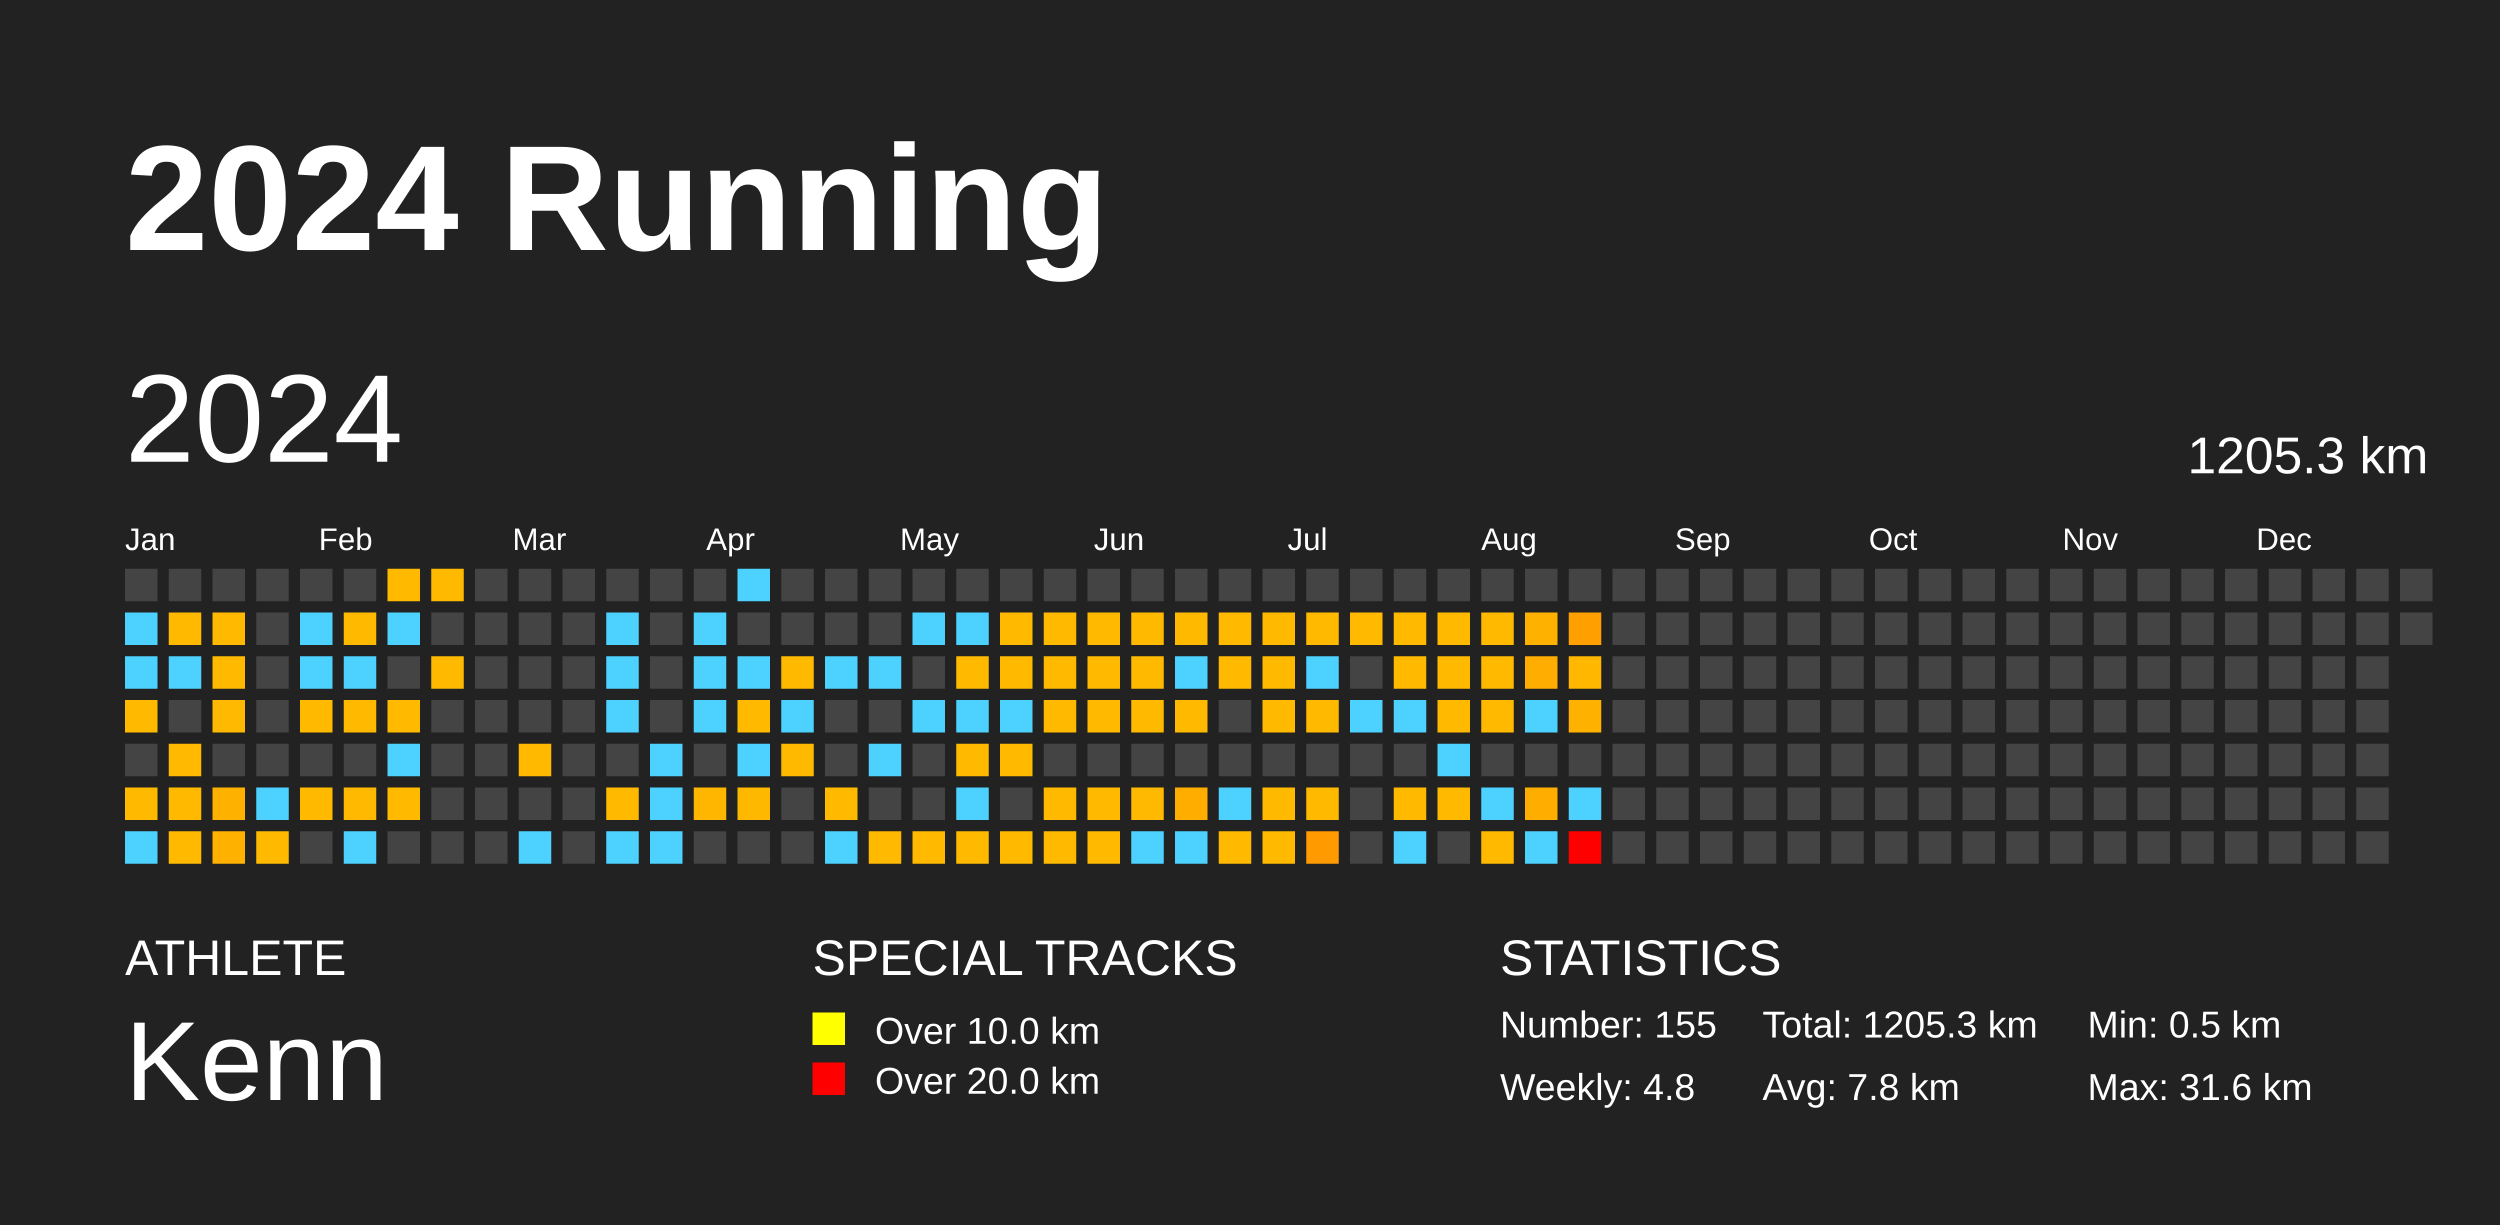
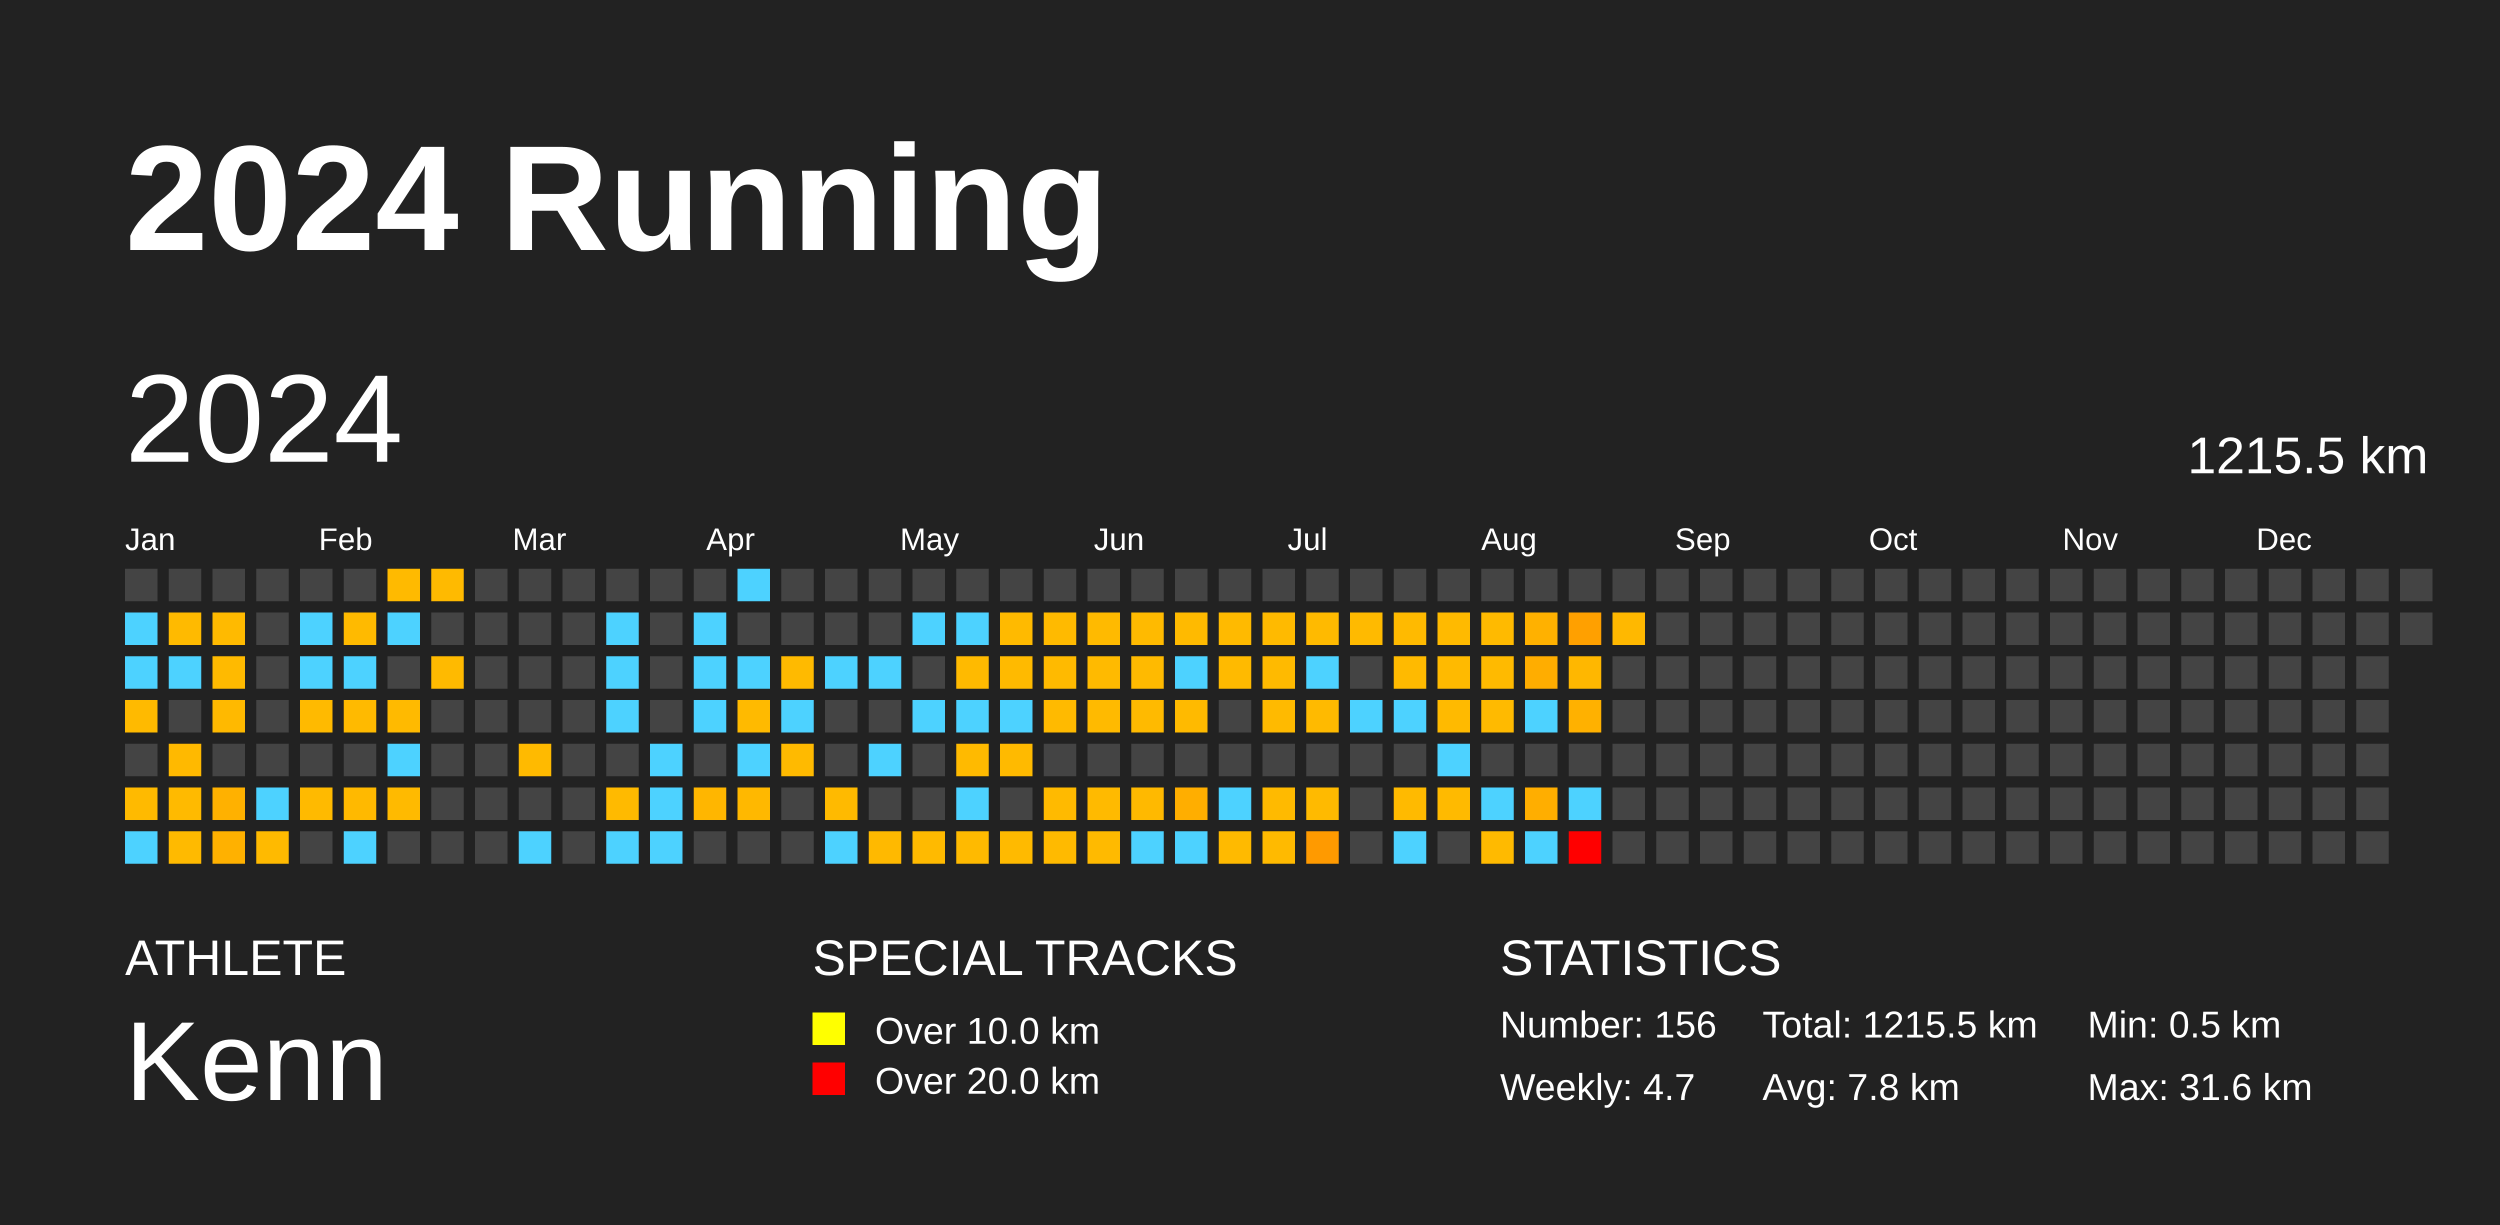
<svg xmlns="http://www.w3.org/2000/svg" baseProfile="full" height="98mm" version="1.1" viewBox="0,0,200,98" width="200mm">
  <defs />
  <rect fill="#222222" height="98" width="200" x="0" y="0" />
  <text fill="#FFFFFF" style="font-size:12px; font-family:Arial; font-weight:bold;" x="10" y="20">2024 Running</text>
  <text fill="#FFFFFF" style="font-size:4px; font-family:Arial" x="10" y="78">ATHLETE</text>
  <text fill="#FFFFFF" style="font-size:9px; font-family:Arial" x="10" y="88">Kenn</text>
  <text fill="#FFFFFF" style="font-size:4px; font-family:Arial" x="65" y="78">SPECIAL TRACKS</text>
  <rect fill="yellow" height="2.6" width="2.6" x="65" y="81" />
  <text fill="#FFFFFF" style="font-size:3px; font-family:Arial" x="70" y="83.5">Over 10.0 km</text>
  <rect fill="red" height="2.6" width="2.6" x="65" y="85" />
  <text fill="#FFFFFF" style="font-size:3px; font-family:Arial" x="70" y="87.5">Over 20.0 km</text>
  <text fill="#FFFFFF" style="font-size:4px; font-family:Arial" x="120" y="78">STATISTICS</text>
-   <text fill="#FFFFFF" style="font-size:3px; font-family:Arial" x="120" y="83">Number: 155</text>
-   <text fill="#FFFFFF" style="font-size:3px; font-family:Arial" x="120" y="88">Weekly: 4.8</text>
-   <text fill="#FFFFFF" style="font-size:3px; font-family:Arial" x="141" y="83">Total: 1205.3 km</text>
+   <text fill="#FFFFFF" style="font-size:3px; font-family:Arial" x="120" y="83">Number: 156</text>
+   <text fill="#FFFFFF" style="font-size:3px; font-family:Arial" x="120" y="88">Weekly: 4.7</text>
+   <text fill="#FFFFFF" style="font-size:3px; font-family:Arial" x="141" y="83">Total: 1215.5 km</text>
  <text fill="#FFFFFF" style="font-size:3px; font-family:Arial" x="141" y="88">Avg: 7.8 km</text>
  <text fill="#FFFFFF" style="font-size:3px; font-family:Arial" x="167" y="83">Min: 0.5 km</text>
  <text fill="#FFFFFF" style="font-size:3px; font-family:Arial" x="167" y="88">Max: 31.6 km</text>
  <text dominant-baseline="hanging" fill="#FFFFFF" style="font-size:10.0px; font-family:Arial;" x="10" y="30">2024</text>
-   <text dominant-baseline="hanging" fill="#FFFFFF" style="font-size:4.125px; font-family:Arial;" x="175" y="35">1205.3 km</text>
+   <text dominant-baseline="hanging" fill="#FFFFFF" style="font-size:4.125px; font-family:Arial;" x="175" y="35">1215.5 km</text>
  <text fill="#FFFFFF" style="font-size:2.5px; font-family:Arial" x="10.0" y="44">Jan</text>
  <text fill="#FFFFFF" style="font-size:2.5px; font-family:Arial" x="25.5" y="44">Feb</text>
  <text fill="#FFFFFF" style="font-size:2.5px; font-family:Arial" x="41.0" y="44">Mar</text>
  <text fill="#FFFFFF" style="font-size:2.5px; font-family:Arial" x="56.5" y="44">Apr</text>
  <text fill="#FFFFFF" style="font-size:2.5px; font-family:Arial" x="72.0" y="44">May</text>
  <text fill="#FFFFFF" style="font-size:2.5px; font-family:Arial" x="87.5" y="44">Jun</text>
  <text fill="#FFFFFF" style="font-size:2.5px; font-family:Arial" x="103.0" y="44">Jul</text>
  <text fill="#FFFFFF" style="font-size:2.5px; font-family:Arial" x="118.5" y="44">Aug</text>
  <text fill="#FFFFFF" style="font-size:2.5px; font-family:Arial" x="134.0" y="44">Sep</text>
  <text fill="#FFFFFF" style="font-size:2.5px; font-family:Arial" x="149.5" y="44">Oct</text>
  <text fill="#FFFFFF" style="font-size:2.5px; font-family:Arial" x="165.0" y="44">Nov</text>
  <text fill="#FFFFFF" style="font-size:2.5px; font-family:Arial" x="180.5" y="44">Dec</text>
  <rect fill="#444444" height="2.6" width="2.6" x="10.0" y="45.5" />
  <rect fill="#4dd2ff" height="2.6" width="2.6" x="10.0" y="49.0" />
  <rect fill="#4dd2ff" height="2.6" width="2.6" x="10.0" y="52.5" />
  <rect fill="#ffba00" height="2.6" width="2.6" x="10.0" y="56.0" />
  <rect fill="#444444" height="2.6" width="2.6" x="10.0" y="59.5" />
  <rect fill="#ffba00" height="2.6" width="2.6" x="10.0" y="63.0" />
  <rect fill="#4dd2ff" height="2.6" width="2.6" x="10.0" y="66.5" />
  <rect fill="#444444" height="2.6" width="2.6" x="13.5" y="45.5" />
  <rect fill="#ffba00" height="2.6" width="2.6" x="13.5" y="49.0" />
  <rect fill="#4dd2ff" height="2.6" width="2.6" x="13.5" y="52.5" />
  <rect fill="#444444" height="2.6" width="2.6" x="13.5" y="56.0" />
  <rect fill="#ffb900" height="2.6" width="2.6" x="13.5" y="59.5" />
  <rect fill="#ffba00" height="2.6" width="2.6" x="13.5" y="63.0" />
  <rect fill="#ffba00" height="2.6" width="2.6" x="13.5" y="66.5" />
  <rect fill="#444444" height="2.6" width="2.6" x="17.0" y="45.5" />
  <rect fill="#ffba00" height="2.6" width="2.6" x="17.0" y="49.0" />
  <rect fill="#ffba00" height="2.6" width="2.6" x="17.0" y="52.5" />
  <rect fill="#ffb900" height="2.6" width="2.6" x="17.0" y="56.0" />
  <rect fill="#444444" height="2.6" width="2.6" x="17.0" y="59.5" />
  <rect fill="#ffb100" height="2.6" width="2.6" x="17.0" y="63.0" />
  <rect fill="#ffb100" height="2.6" width="2.6" x="17.0" y="66.5" />
  <rect fill="#444444" height="2.6" width="2.6" x="20.5" y="45.5" />
  <rect fill="#444444" height="2.6" width="2.6" x="20.5" y="49.0" />
  <rect fill="#444444" height="2.6" width="2.6" x="20.5" y="52.5" />
  <rect fill="#444444" height="2.6" width="2.6" x="20.5" y="56.0" />
  <rect fill="#444444" height="2.6" width="2.6" x="20.5" y="59.5" />
  <rect fill="#4dd2ff" height="2.6" width="2.6" x="20.5" y="63.0" />
  <rect fill="#ffba00" height="2.6" width="2.6" x="20.5" y="66.5" />
  <rect fill="#444444" height="2.6" width="2.6" x="24.0" y="45.5" />
  <rect fill="#4dd2ff" height="2.6" width="2.6" x="24.0" y="49.0" />
  <rect fill="#4dd2ff" height="2.6" width="2.6" x="24.0" y="52.5" />
  <rect fill="#ffba00" height="2.6" width="2.6" x="24.0" y="56.0" />
  <rect fill="#444444" height="2.6" width="2.6" x="24.0" y="59.5" />
  <rect fill="#ffba00" height="2.6" width="2.6" x="24.0" y="63.0" />
  <rect fill="#444444" height="2.6" width="2.6" x="24.0" y="66.5" />
  <rect fill="#444444" height="2.6" width="2.6" x="27.5" y="45.5" />
  <rect fill="#ffba00" height="2.6" width="2.6" x="27.5" y="49.0" />
  <rect fill="#4dd2ff" height="2.6" width="2.6" x="27.5" y="52.5" />
  <rect fill="#ffba00" height="2.6" width="2.6" x="27.5" y="56.0" />
  <rect fill="#444444" height="2.6" width="2.6" x="27.5" y="59.5" />
  <rect fill="#ffb900" height="2.6" width="2.6" x="27.5" y="63.0" />
  <rect fill="#4dd2ff" height="2.6" width="2.6" x="27.5" y="66.5" />
  <rect fill="#ffba00" height="2.6" width="2.6" x="31.0" y="45.5" />
  <rect fill="#4dd2ff" height="2.6" width="2.6" x="31.0" y="49.0" />
  <rect fill="#444444" height="2.6" width="2.6" x="31.0" y="52.5" />
  <rect fill="#ffba00" height="2.6" width="2.6" x="31.0" y="56.0" />
  <rect fill="#4dd2ff" height="2.6" width="2.6" x="31.0" y="59.5" />
  <rect fill="#ffba00" height="2.6" width="2.6" x="31.0" y="63.0" />
  <rect fill="#444444" height="2.6" width="2.6" x="31.0" y="66.5" />
  <rect fill="#ffba00" height="2.6" width="2.6" x="34.5" y="45.5" />
  <rect fill="#444444" height="2.6" width="2.6" x="34.5" y="49.0" />
  <rect fill="#ffba00" height="2.6" width="2.6" x="34.5" y="52.5" />
  <rect fill="#444444" height="2.6" width="2.6" x="34.5" y="56.0" />
  <rect fill="#444444" height="2.6" width="2.6" x="34.5" y="59.5" />
  <rect fill="#444444" height="2.6" width="2.6" x="34.5" y="63.0" />
  <rect fill="#444444" height="2.6" width="2.6" x="34.5" y="66.5" />
  <rect fill="#444444" height="2.6" width="2.6" x="38.0" y="45.5" />
  <rect fill="#444444" height="2.6" width="2.6" x="38.0" y="49.0" />
  <rect fill="#444444" height="2.6" width="2.6" x="38.0" y="52.5" />
  <rect fill="#444444" height="2.6" width="2.6" x="38.0" y="56.0" />
  <rect fill="#444444" height="2.6" width="2.6" x="38.0" y="59.5" />
  <rect fill="#444444" height="2.6" width="2.6" x="38.0" y="63.0" />
  <rect fill="#444444" height="2.6" width="2.6" x="38.0" y="66.5" />
  <rect fill="#444444" height="2.6" width="2.6" x="41.5" y="45.5" />
  <rect fill="#444444" height="2.6" width="2.6" x="41.5" y="49.0" />
  <rect fill="#444444" height="2.6" width="2.6" x="41.5" y="52.5" />
  <rect fill="#444444" height="2.6" width="2.6" x="41.5" y="56.0" />
  <rect fill="#ffba00" height="2.6" width="2.6" x="41.5" y="59.5" />
  <rect fill="#444444" height="2.6" width="2.6" x="41.5" y="63.0" />
  <rect fill="#4dd2ff" height="2.6" width="2.6" x="41.5" y="66.5" />
  <rect fill="#444444" height="2.6" width="2.6" x="45.0" y="45.5" />
  <rect fill="#444444" height="2.6" width="2.6" x="45.0" y="49.0" />
  <rect fill="#444444" height="2.6" width="2.6" x="45.0" y="52.5" />
  <rect fill="#444444" height="2.6" width="2.6" x="45.0" y="56.0" />
  <rect fill="#444444" height="2.6" width="2.6" x="45.0" y="59.5" />
  <rect fill="#444444" height="2.6" width="2.6" x="45.0" y="63.0" />
  <rect fill="#444444" height="2.6" width="2.6" x="45.0" y="66.5" />
  <rect fill="#444444" height="2.6" width="2.6" x="48.5" y="45.5" />
  <rect fill="#4dd2ff" height="2.6" width="2.6" x="48.5" y="49.0" />
  <rect fill="#4dd2ff" height="2.6" width="2.6" x="48.5" y="52.5" />
  <rect fill="#4dd2ff" height="2.6" width="2.6" x="48.5" y="56.0" />
  <rect fill="#444444" height="2.6" width="2.6" x="48.5" y="59.5" />
  <rect fill="#ffba00" height="2.6" width="2.6" x="48.5" y="63.0" />
  <rect fill="#4dd2ff" height="2.6" width="2.6" x="48.5" y="66.5" />
  <rect fill="#444444" height="2.6" width="2.6" x="52.0" y="45.5" />
  <rect fill="#444444" height="2.6" width="2.6" x="52.0" y="49.0" />
  <rect fill="#444444" height="2.6" width="2.6" x="52.0" y="52.5" />
  <rect fill="#444444" height="2.6" width="2.6" x="52.0" y="56.0" />
  <rect fill="#4dd2ff" height="2.6" width="2.6" x="52.0" y="59.5" />
  <rect fill="#4dd2ff" height="2.6" width="2.6" x="52.0" y="63.0" />
  <rect fill="#4dd2ff" height="2.6" width="2.6" x="52.0" y="66.5" />
  <rect fill="#444444" height="2.6" width="2.6" x="55.5" y="45.5" />
  <rect fill="#4dd2ff" height="2.6" width="2.6" x="55.5" y="49.0" />
  <rect fill="#4dd2ff" height="2.6" width="2.6" x="55.5" y="52.5" />
  <rect fill="#4dd2ff" height="2.6" width="2.6" x="55.5" y="56.0" />
  <rect fill="#444444" height="2.6" width="2.6" x="55.5" y="59.5" />
  <rect fill="#ffb600" height="2.6" width="2.6" x="55.5" y="63.0" />
  <rect fill="#444444" height="2.6" width="2.6" x="55.5" y="66.5" />
  <rect fill="#4dd2ff" height="2.6" width="2.6" x="59.0" y="45.5" />
  <rect fill="#444444" height="2.6" width="2.6" x="59.0" y="49.0" />
  <rect fill="#4dd2ff" height="2.6" width="2.6" x="59.0" y="52.5" />
  <rect fill="#ffba00" height="2.6" width="2.6" x="59.0" y="56.0" />
  <rect fill="#4dd2ff" height="2.6" width="2.6" x="59.0" y="59.5" />
  <rect fill="#ffb800" height="2.6" width="2.6" x="59.0" y="63.0" />
  <rect fill="#444444" height="2.6" width="2.6" x="59.0" y="66.5" />
  <rect fill="#444444" height="2.6" width="2.6" x="62.5" y="45.5" />
  <rect fill="#444444" height="2.6" width="2.6" x="62.5" y="49.0" />
  <rect fill="#ffba00" height="2.6" width="2.6" x="62.5" y="52.5" />
  <rect fill="#4dd2ff" height="2.6" width="2.6" x="62.5" y="56.0" />
  <rect fill="#ffba00" height="2.6" width="2.6" x="62.5" y="59.5" />
  <rect fill="#444444" height="2.6" width="2.6" x="62.5" y="63.0" />
  <rect fill="#444444" height="2.6" width="2.6" x="62.5" y="66.5" />
  <rect fill="#444444" height="2.6" width="2.6" x="66.0" y="45.5" />
  <rect fill="#444444" height="2.6" width="2.6" x="66.0" y="49.0" />
  <rect fill="#4dd2ff" height="2.6" width="2.6" x="66.0" y="52.5" />
  <rect fill="#444444" height="2.6" width="2.6" x="66.0" y="56.0" />
  <rect fill="#444444" height="2.6" width="2.6" x="66.0" y="59.5" />
  <rect fill="#ffba00" height="2.6" width="2.6" x="66.0" y="63.0" />
  <rect fill="#4dd2ff" height="2.6" width="2.6" x="66.0" y="66.5" />
  <rect fill="#444444" height="2.6" width="2.6" x="69.5" y="45.5" />
  <rect fill="#444444" height="2.6" width="2.6" x="69.5" y="49.0" />
  <rect fill="#4dd2ff" height="2.6" width="2.6" x="69.5" y="52.5" />
  <rect fill="#444444" height="2.6" width="2.6" x="69.5" y="56.0" />
  <rect fill="#4dd2ff" height="2.6" width="2.6" x="69.5" y="59.5" />
  <rect fill="#444444" height="2.6" width="2.6" x="69.5" y="63.0" />
  <rect fill="#ffb900" height="2.6" width="2.6" x="69.5" y="66.5" />
  <rect fill="#444444" height="2.6" width="2.6" x="73.0" y="45.5" />
  <rect fill="#4dd2ff" height="2.6" width="2.6" x="73.0" y="49.0" />
  <rect fill="#444444" height="2.6" width="2.6" x="73.0" y="52.5" />
  <rect fill="#4dd2ff" height="2.6" width="2.6" x="73.0" y="56.0" />
  <rect fill="#444444" height="2.6" width="2.6" x="73.0" y="59.5" />
  <rect fill="#444444" height="2.6" width="2.6" x="73.0" y="63.0" />
  <rect fill="#ffba00" height="2.6" width="2.6" x="73.0" y="66.5" />
  <rect fill="#444444" height="2.6" width="2.6" x="76.5" y="45.5" />
  <rect fill="#4dd2ff" height="2.6" width="2.6" x="76.5" y="49.0" />
  <rect fill="#ffba00" height="2.6" width="2.6" x="76.5" y="52.5" />
  <rect fill="#4dd2ff" height="2.6" width="2.6" x="76.5" y="56.0" />
  <rect fill="#ffba00" height="2.6" width="2.6" x="76.5" y="59.5" />
  <rect fill="#4dd2ff" height="2.6" width="2.6" x="76.5" y="63.0" />
  <rect fill="#ffba00" height="2.6" width="2.6" x="76.5" y="66.5" />
  <rect fill="#444444" height="2.6" width="2.6" x="80.0" y="45.5" />
  <rect fill="#ffba00" height="2.6" width="2.6" x="80.0" y="49.0" />
  <rect fill="#ffba00" height="2.6" width="2.6" x="80.0" y="52.5" />
  <rect fill="#4dd2ff" height="2.6" width="2.6" x="80.0" y="56.0" />
  <rect fill="#ffba00" height="2.6" width="2.6" x="80.0" y="59.5" />
  <rect fill="#444444" height="2.6" width="2.6" x="80.0" y="63.0" />
  <rect fill="#ffba00" height="2.6" width="2.6" x="80.0" y="66.5" />
  <rect fill="#444444" height="2.6" width="2.6" x="83.5" y="45.5" />
  <rect fill="#ffba00" height="2.6" width="2.6" x="83.5" y="49.0" />
  <rect fill="#ffba00" height="2.6" width="2.6" x="83.5" y="52.5" />
  <rect fill="#ffba00" height="2.6" width="2.6" x="83.5" y="56.0" />
  <rect fill="#444444" height="2.6" width="2.6" x="83.5" y="59.5" />
  <rect fill="#ffba00" height="2.6" width="2.6" x="83.5" y="63.0" />
  <rect fill="#ffba00" height="2.6" width="2.6" x="83.5" y="66.5" />
  <rect fill="#444444" height="2.6" width="2.6" x="87.0" y="45.5" />
  <rect fill="#ffba00" height="2.6" width="2.6" x="87.0" y="49.0" />
  <rect fill="#ffba00" height="2.6" width="2.6" x="87.0" y="52.5" />
  <rect fill="#ffba00" height="2.6" width="2.6" x="87.0" y="56.0" />
  <rect fill="#444444" height="2.6" width="2.6" x="87.0" y="59.5" />
  <rect fill="#ffba00" height="2.6" width="2.6" x="87.0" y="63.0" />
  <rect fill="#ffba00" height="2.6" width="2.6" x="87.0" y="66.5" />
  <rect fill="#444444" height="2.6" width="2.6" x="90.5" y="45.5" />
  <rect fill="#ffba00" height="2.6" width="2.6" x="90.5" y="49.0" />
  <rect fill="#ffba00" height="2.6" width="2.6" x="90.5" y="52.5" />
  <rect fill="#ffba00" height="2.6" width="2.6" x="90.5" y="56.0" />
  <rect fill="#444444" height="2.6" width="2.6" x="90.5" y="59.5" />
  <rect fill="#ffb900" height="2.6" width="2.6" x="90.5" y="63.0" />
  <rect fill="#4dd2ff" height="2.6" width="2.6" x="90.5" y="66.5" />
  <rect fill="#444444" height="2.6" width="2.6" x="94.0" y="45.5" />
  <rect fill="#ffba00" height="2.6" width="2.6" x="94.0" y="49.0" />
  <rect fill="#4dd2ff" height="2.6" width="2.6" x="94.0" y="52.5" />
  <rect fill="#ffba00" height="2.6" width="2.6" x="94.0" y="56.0" />
  <rect fill="#444444" height="2.6" width="2.6" x="94.0" y="59.5" />
  <rect fill="#ffae00" height="2.6" width="2.6" x="94.0" y="63.0" />
  <rect fill="#4dd2ff" height="2.6" width="2.6" x="94.0" y="66.5" />
  <rect fill="#444444" height="2.6" width="2.6" x="97.5" y="45.5" />
  <rect fill="#ffba00" height="2.6" width="2.6" x="97.5" y="49.0" />
  <rect fill="#ffba00" height="2.6" width="2.6" x="97.5" y="52.5" />
  <rect fill="#444444" height="2.6" width="2.6" x="97.5" y="56.0" />
  <rect fill="#444444" height="2.6" width="2.6" x="97.5" y="59.5" />
  <rect fill="#4dd2ff" height="2.6" width="2.6" x="97.5" y="63.0" />
  <rect fill="#ffba00" height="2.6" width="2.6" x="97.5" y="66.5" />
  <rect fill="#444444" height="2.6" width="2.6" x="101.0" y="45.5" />
  <rect fill="#ffba00" height="2.6" width="2.6" x="101.0" y="49.0" />
  <rect fill="#ffba00" height="2.6" width="2.6" x="101.0" y="52.5" />
  <rect fill="#ffba00" height="2.6" width="2.6" x="101.0" y="56.0" />
  <rect fill="#444444" height="2.6" width="2.6" x="101.0" y="59.5" />
  <rect fill="#ffba00" height="2.6" width="2.6" x="101.0" y="63.0" />
  <rect fill="#ffba00" height="2.6" width="2.6" x="101.0" y="66.5" />
  <rect fill="#444444" height="2.6" width="2.6" x="104.5" y="45.5" />
  <rect fill="#ffba00" height="2.6" width="2.6" x="104.5" y="49.0" />
  <rect fill="#4dd2ff" height="2.6" width="2.6" x="104.5" y="52.5" />
  <rect fill="#ffba00" height="2.6" width="2.6" x="104.5" y="56.0" />
  <rect fill="#444444" height="2.6" width="2.6" x="104.5" y="59.5" />
  <rect fill="#ffba00" height="2.6" width="2.6" x="104.5" y="63.0" />
  <rect fill="#ff9a00" height="2.6" width="2.6" x="104.5" y="66.5" />
  <rect fill="#444444" height="2.6" width="2.6" x="108.0" y="45.5" />
  <rect fill="#ffba00" height="2.6" width="2.6" x="108.0" y="49.0" />
  <rect fill="#444444" height="2.6" width="2.6" x="108.0" y="52.5" />
  <rect fill="#4dd2ff" height="2.6" width="2.6" x="108.0" y="56.0" />
  <rect fill="#444444" height="2.6" width="2.6" x="108.0" y="59.5" />
  <rect fill="#444444" height="2.6" width="2.6" x="108.0" y="63.0" />
  <rect fill="#444444" height="2.6" width="2.6" x="108.0" y="66.5" />
  <rect fill="#444444" height="2.6" width="2.6" x="111.5" y="45.5" />
  <rect fill="#ffba00" height="2.6" width="2.6" x="111.5" y="49.0" />
  <rect fill="#ffba00" height="2.6" width="2.6" x="111.5" y="52.5" />
  <rect fill="#4dd2ff" height="2.6" width="2.6" x="111.5" y="56.0" />
  <rect fill="#444444" height="2.6" width="2.6" x="111.5" y="59.5" />
  <rect fill="#ffba00" height="2.6" width="2.6" x="111.5" y="63.0" />
  <rect fill="#4dd2ff" height="2.6" width="2.6" x="111.5" y="66.5" />
  <rect fill="#444444" height="2.6" width="2.6" x="115.0" y="45.5" />
  <rect fill="#ffba00" height="2.6" width="2.6" x="115.0" y="49.0" />
  <rect fill="#ffba00" height="2.6" width="2.6" x="115.0" y="52.5" />
  <rect fill="#ffba00" height="2.6" width="2.6" x="115.0" y="56.0" />
  <rect fill="#4dd2ff" height="2.6" width="2.6" x="115.0" y="59.5" />
  <rect fill="#ffba00" height="2.6" width="2.6" x="115.0" y="63.0" />
  <rect fill="#444444" height="2.6" width="2.6" x="115.0" y="66.5" />
  <rect fill="#444444" height="2.6" width="2.6" x="118.5" y="45.5" />
  <rect fill="#ffba00" height="2.6" width="2.6" x="118.5" y="49.0" />
  <rect fill="#ffba00" height="2.6" width="2.6" x="118.5" y="52.5" />
  <rect fill="#ffba00" height="2.6" width="2.6" x="118.5" y="56.0" />
  <rect fill="#444444" height="2.6" width="2.6" x="118.5" y="59.5" />
  <rect fill="#4dd2ff" height="2.6" width="2.6" x="118.5" y="63.0" />
  <rect fill="#ffba00" height="2.6" width="2.6" x="118.5" y="66.5" />
  <rect fill="#444444" height="2.6" width="2.6" x="122.0" y="45.5" />
  <rect fill="#ffb100" height="2.6" width="2.6" x="122.0" y="49.0" />
  <rect fill="#ffad00" height="2.6" width="2.6" x="122.0" y="52.5" />
  <rect fill="#4dd2ff" height="2.6" width="2.6" x="122.0" y="56.0" />
  <rect fill="#444444" height="2.6" width="2.6" x="122.0" y="59.5" />
  <rect fill="#ffae00" height="2.6" width="2.6" x="122.0" y="63.0" />
  <rect fill="#4dd2ff" height="2.6" width="2.6" x="122.0" y="66.5" />
  <rect fill="#444444" height="2.6" width="2.6" x="125.5" y="45.5" />
  <rect fill="#ffa000" height="2.6" width="2.6" x="125.5" y="49.0" />
  <rect fill="#ffb700" height="2.6" width="2.6" x="125.5" y="52.5" />
  <rect fill="#ffb100" height="2.6" width="2.6" x="125.5" y="56.0" />
  <rect fill="#444444" height="2.6" width="2.6" x="125.5" y="59.5" />
  <rect fill="#4dd2ff" height="2.6" width="2.6" x="125.5" y="63.0" />
  <rect fill="red" height="2.6" width="2.6" x="125.5" y="66.5" />
  <rect fill="#444444" height="2.6" width="2.6" x="129.0" y="45.5" />
-   <rect fill="#444444" height="2.6" width="2.6" x="129.0" y="49.0" />
+   <rect fill="#ffb800" height="2.6" width="2.6" x="129.0" y="49.0" />
  <rect fill="#444444" height="2.6" width="2.6" x="129.0" y="52.5" />
  <rect fill="#444444" height="2.6" width="2.6" x="129.0" y="56.0" />
  <rect fill="#444444" height="2.6" width="2.6" x="129.0" y="59.5" />
  <rect fill="#444444" height="2.6" width="2.6" x="129.0" y="63.0" />
  <rect fill="#444444" height="2.6" width="2.6" x="129.0" y="66.5" />
  <rect fill="#444444" height="2.6" width="2.6" x="132.5" y="45.5" />
  <rect fill="#444444" height="2.6" width="2.6" x="132.5" y="49.0" />
  <rect fill="#444444" height="2.6" width="2.6" x="132.5" y="52.5" />
  <rect fill="#444444" height="2.6" width="2.6" x="132.5" y="56.0" />
  <rect fill="#444444" height="2.6" width="2.6" x="132.5" y="59.5" />
  <rect fill="#444444" height="2.6" width="2.6" x="132.5" y="63.0" />
  <rect fill="#444444" height="2.6" width="2.6" x="132.5" y="66.5" />
  <rect fill="#444444" height="2.6" width="2.6" x="136.0" y="45.5" />
  <rect fill="#444444" height="2.6" width="2.6" x="136.0" y="49.0" />
  <rect fill="#444444" height="2.6" width="2.6" x="136.0" y="52.5" />
  <rect fill="#444444" height="2.6" width="2.6" x="136.0" y="56.0" />
  <rect fill="#444444" height="2.6" width="2.6" x="136.0" y="59.5" />
  <rect fill="#444444" height="2.6" width="2.6" x="136.0" y="63.0" />
  <rect fill="#444444" height="2.6" width="2.6" x="136.0" y="66.5" />
  <rect fill="#444444" height="2.6" width="2.6" x="139.5" y="45.5" />
  <rect fill="#444444" height="2.6" width="2.6" x="139.5" y="49.0" />
  <rect fill="#444444" height="2.6" width="2.6" x="139.5" y="52.5" />
  <rect fill="#444444" height="2.6" width="2.6" x="139.5" y="56.0" />
  <rect fill="#444444" height="2.6" width="2.6" x="139.5" y="59.5" />
  <rect fill="#444444" height="2.6" width="2.6" x="139.5" y="63.0" />
  <rect fill="#444444" height="2.6" width="2.6" x="139.5" y="66.5" />
  <rect fill="#444444" height="2.6" width="2.6" x="143.0" y="45.5" />
  <rect fill="#444444" height="2.6" width="2.6" x="143.0" y="49.0" />
  <rect fill="#444444" height="2.6" width="2.6" x="143.0" y="52.5" />
  <rect fill="#444444" height="2.6" width="2.6" x="143.0" y="56.0" />
  <rect fill="#444444" height="2.6" width="2.6" x="143.0" y="59.5" />
  <rect fill="#444444" height="2.6" width="2.6" x="143.0" y="63.0" />
  <rect fill="#444444" height="2.6" width="2.6" x="143.0" y="66.5" />
  <rect fill="#444444" height="2.6" width="2.6" x="146.5" y="45.5" />
  <rect fill="#444444" height="2.6" width="2.6" x="146.5" y="49.0" />
  <rect fill="#444444" height="2.6" width="2.6" x="146.5" y="52.5" />
  <rect fill="#444444" height="2.6" width="2.6" x="146.5" y="56.0" />
  <rect fill="#444444" height="2.6" width="2.6" x="146.5" y="59.5" />
  <rect fill="#444444" height="2.6" width="2.6" x="146.5" y="63.0" />
  <rect fill="#444444" height="2.6" width="2.6" x="146.5" y="66.5" />
  <rect fill="#444444" height="2.6" width="2.6" x="150.0" y="45.5" />
  <rect fill="#444444" height="2.6" width="2.6" x="150.0" y="49.0" />
  <rect fill="#444444" height="2.6" width="2.6" x="150.0" y="52.5" />
  <rect fill="#444444" height="2.6" width="2.6" x="150.0" y="56.0" />
  <rect fill="#444444" height="2.6" width="2.6" x="150.0" y="59.5" />
  <rect fill="#444444" height="2.6" width="2.6" x="150.0" y="63.0" />
  <rect fill="#444444" height="2.6" width="2.6" x="150.0" y="66.5" />
  <rect fill="#444444" height="2.6" width="2.6" x="153.5" y="45.5" />
  <rect fill="#444444" height="2.6" width="2.6" x="153.5" y="49.0" />
  <rect fill="#444444" height="2.6" width="2.6" x="153.5" y="52.5" />
  <rect fill="#444444" height="2.6" width="2.6" x="153.5" y="56.0" />
  <rect fill="#444444" height="2.6" width="2.6" x="153.5" y="59.5" />
  <rect fill="#444444" height="2.6" width="2.6" x="153.5" y="63.0" />
  <rect fill="#444444" height="2.6" width="2.6" x="153.5" y="66.5" />
  <rect fill="#444444" height="2.6" width="2.6" x="157.0" y="45.5" />
  <rect fill="#444444" height="2.6" width="2.6" x="157.0" y="49.0" />
  <rect fill="#444444" height="2.6" width="2.6" x="157.0" y="52.5" />
  <rect fill="#444444" height="2.6" width="2.6" x="157.0" y="56.0" />
  <rect fill="#444444" height="2.6" width="2.6" x="157.0" y="59.5" />
  <rect fill="#444444" height="2.6" width="2.6" x="157.0" y="63.0" />
  <rect fill="#444444" height="2.6" width="2.6" x="157.0" y="66.5" />
  <rect fill="#444444" height="2.6" width="2.6" x="160.5" y="45.5" />
  <rect fill="#444444" height="2.6" width="2.6" x="160.5" y="49.0" />
  <rect fill="#444444" height="2.6" width="2.6" x="160.5" y="52.5" />
  <rect fill="#444444" height="2.6" width="2.6" x="160.5" y="56.0" />
  <rect fill="#444444" height="2.6" width="2.6" x="160.5" y="59.5" />
  <rect fill="#444444" height="2.6" width="2.6" x="160.5" y="63.0" />
  <rect fill="#444444" height="2.6" width="2.6" x="160.5" y="66.5" />
  <rect fill="#444444" height="2.6" width="2.6" x="164.0" y="45.5" />
  <rect fill="#444444" height="2.6" width="2.6" x="164.0" y="49.0" />
  <rect fill="#444444" height="2.6" width="2.6" x="164.0" y="52.5" />
  <rect fill="#444444" height="2.6" width="2.6" x="164.0" y="56.0" />
  <rect fill="#444444" height="2.6" width="2.6" x="164.0" y="59.5" />
  <rect fill="#444444" height="2.6" width="2.6" x="164.0" y="63.0" />
  <rect fill="#444444" height="2.6" width="2.6" x="164.0" y="66.5" />
  <rect fill="#444444" height="2.6" width="2.6" x="167.5" y="45.5" />
  <rect fill="#444444" height="2.6" width="2.6" x="167.5" y="49.0" />
  <rect fill="#444444" height="2.6" width="2.6" x="167.5" y="52.5" />
  <rect fill="#444444" height="2.6" width="2.6" x="167.5" y="56.0" />
  <rect fill="#444444" height="2.6" width="2.6" x="167.5" y="59.5" />
  <rect fill="#444444" height="2.6" width="2.6" x="167.5" y="63.0" />
  <rect fill="#444444" height="2.6" width="2.6" x="167.5" y="66.5" />
  <rect fill="#444444" height="2.6" width="2.6" x="171.0" y="45.5" />
  <rect fill="#444444" height="2.6" width="2.6" x="171.0" y="49.0" />
  <rect fill="#444444" height="2.6" width="2.6" x="171.0" y="52.5" />
  <rect fill="#444444" height="2.6" width="2.6" x="171.0" y="56.0" />
  <rect fill="#444444" height="2.6" width="2.6" x="171.0" y="59.5" />
  <rect fill="#444444" height="2.6" width="2.6" x="171.0" y="63.0" />
  <rect fill="#444444" height="2.6" width="2.6" x="171.0" y="66.5" />
  <rect fill="#444444" height="2.6" width="2.6" x="174.5" y="45.5" />
  <rect fill="#444444" height="2.6" width="2.6" x="174.5" y="49.0" />
  <rect fill="#444444" height="2.6" width="2.6" x="174.5" y="52.5" />
  <rect fill="#444444" height="2.6" width="2.6" x="174.5" y="56.0" />
  <rect fill="#444444" height="2.6" width="2.6" x="174.5" y="59.5" />
  <rect fill="#444444" height="2.6" width="2.6" x="174.5" y="63.0" />
  <rect fill="#444444" height="2.6" width="2.6" x="174.5" y="66.5" />
  <rect fill="#444444" height="2.6" width="2.6" x="178.0" y="45.5" />
  <rect fill="#444444" height="2.6" width="2.6" x="178.0" y="49.0" />
  <rect fill="#444444" height="2.6" width="2.6" x="178.0" y="52.5" />
  <rect fill="#444444" height="2.6" width="2.6" x="178.0" y="56.0" />
  <rect fill="#444444" height="2.6" width="2.6" x="178.0" y="59.5" />
  <rect fill="#444444" height="2.6" width="2.6" x="178.0" y="63.0" />
  <rect fill="#444444" height="2.6" width="2.6" x="178.0" y="66.5" />
  <rect fill="#444444" height="2.6" width="2.6" x="181.5" y="45.5" />
  <rect fill="#444444" height="2.6" width="2.6" x="181.5" y="49.0" />
  <rect fill="#444444" height="2.6" width="2.6" x="181.5" y="52.5" />
  <rect fill="#444444" height="2.6" width="2.6" x="181.5" y="56.0" />
  <rect fill="#444444" height="2.6" width="2.6" x="181.5" y="59.5" />
  <rect fill="#444444" height="2.6" width="2.6" x="181.5" y="63.0" />
  <rect fill="#444444" height="2.6" width="2.6" x="181.5" y="66.5" />
  <rect fill="#444444" height="2.6" width="2.6" x="185.0" y="45.5" />
  <rect fill="#444444" height="2.6" width="2.6" x="185.0" y="49.0" />
  <rect fill="#444444" height="2.6" width="2.6" x="185.0" y="52.5" />
  <rect fill="#444444" height="2.6" width="2.6" x="185.0" y="56.0" />
  <rect fill="#444444" height="2.6" width="2.6" x="185.0" y="59.5" />
  <rect fill="#444444" height="2.6" width="2.6" x="185.0" y="63.0" />
  <rect fill="#444444" height="2.6" width="2.6" x="185.0" y="66.5" />
  <rect fill="#444444" height="2.6" width="2.6" x="188.5" y="45.5" />
  <rect fill="#444444" height="2.6" width="2.6" x="188.5" y="49.0" />
  <rect fill="#444444" height="2.6" width="2.6" x="188.5" y="52.5" />
  <rect fill="#444444" height="2.6" width="2.6" x="188.5" y="56.0" />
  <rect fill="#444444" height="2.6" width="2.6" x="188.5" y="59.5" />
  <rect fill="#444444" height="2.6" width="2.6" x="188.5" y="63.0" />
  <rect fill="#444444" height="2.6" width="2.6" x="188.5" y="66.5" />
  <rect fill="#444444" height="2.6" width="2.6" x="192.0" y="45.5" />
  <rect fill="#444444" height="2.6" width="2.6" x="192.0" y="49.0" />
</svg>
